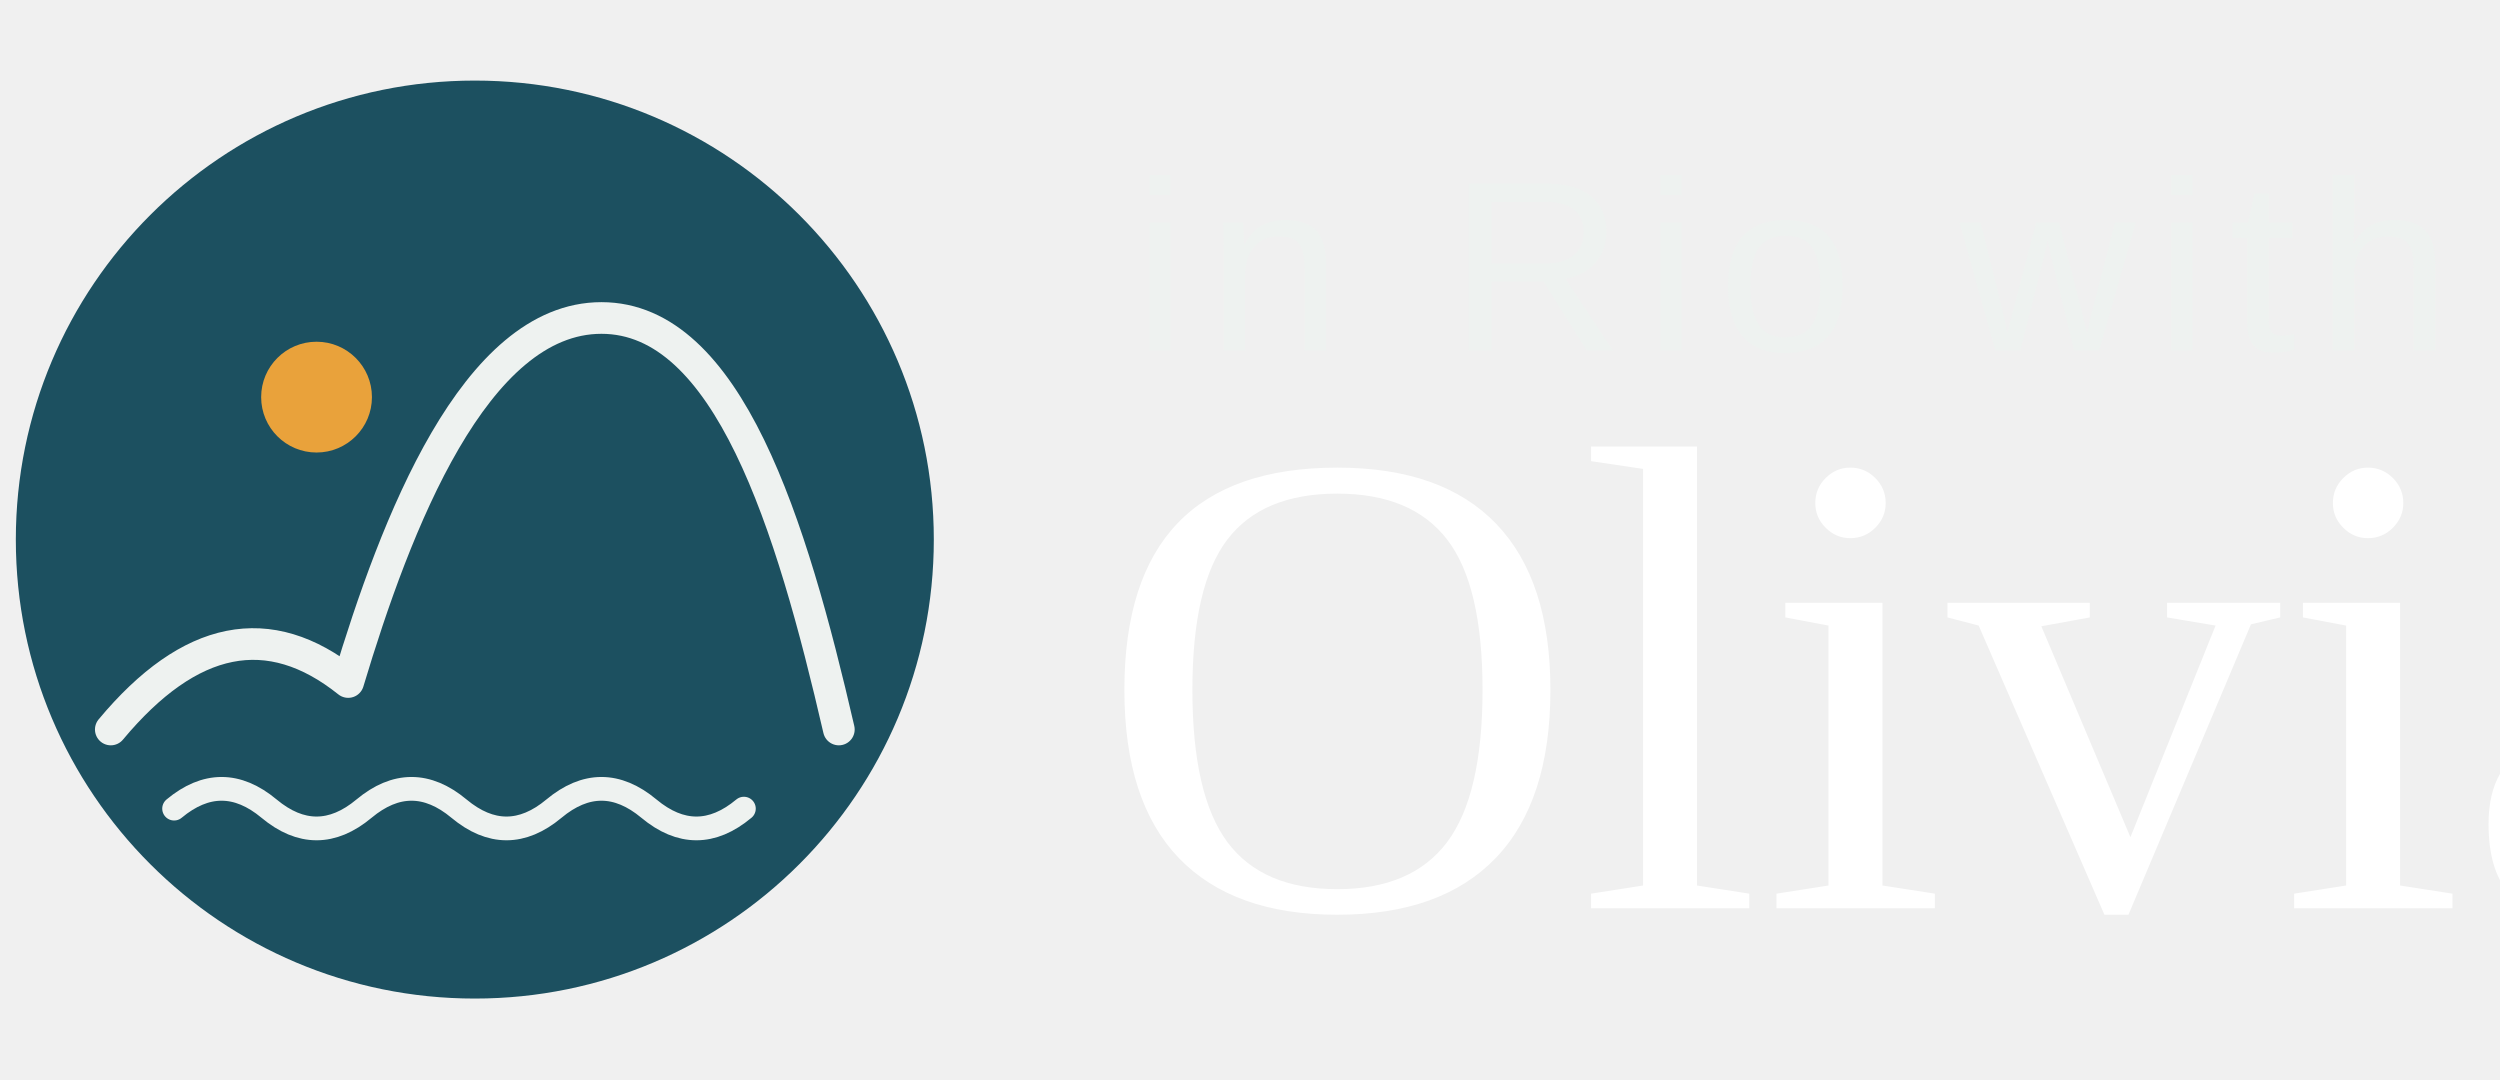
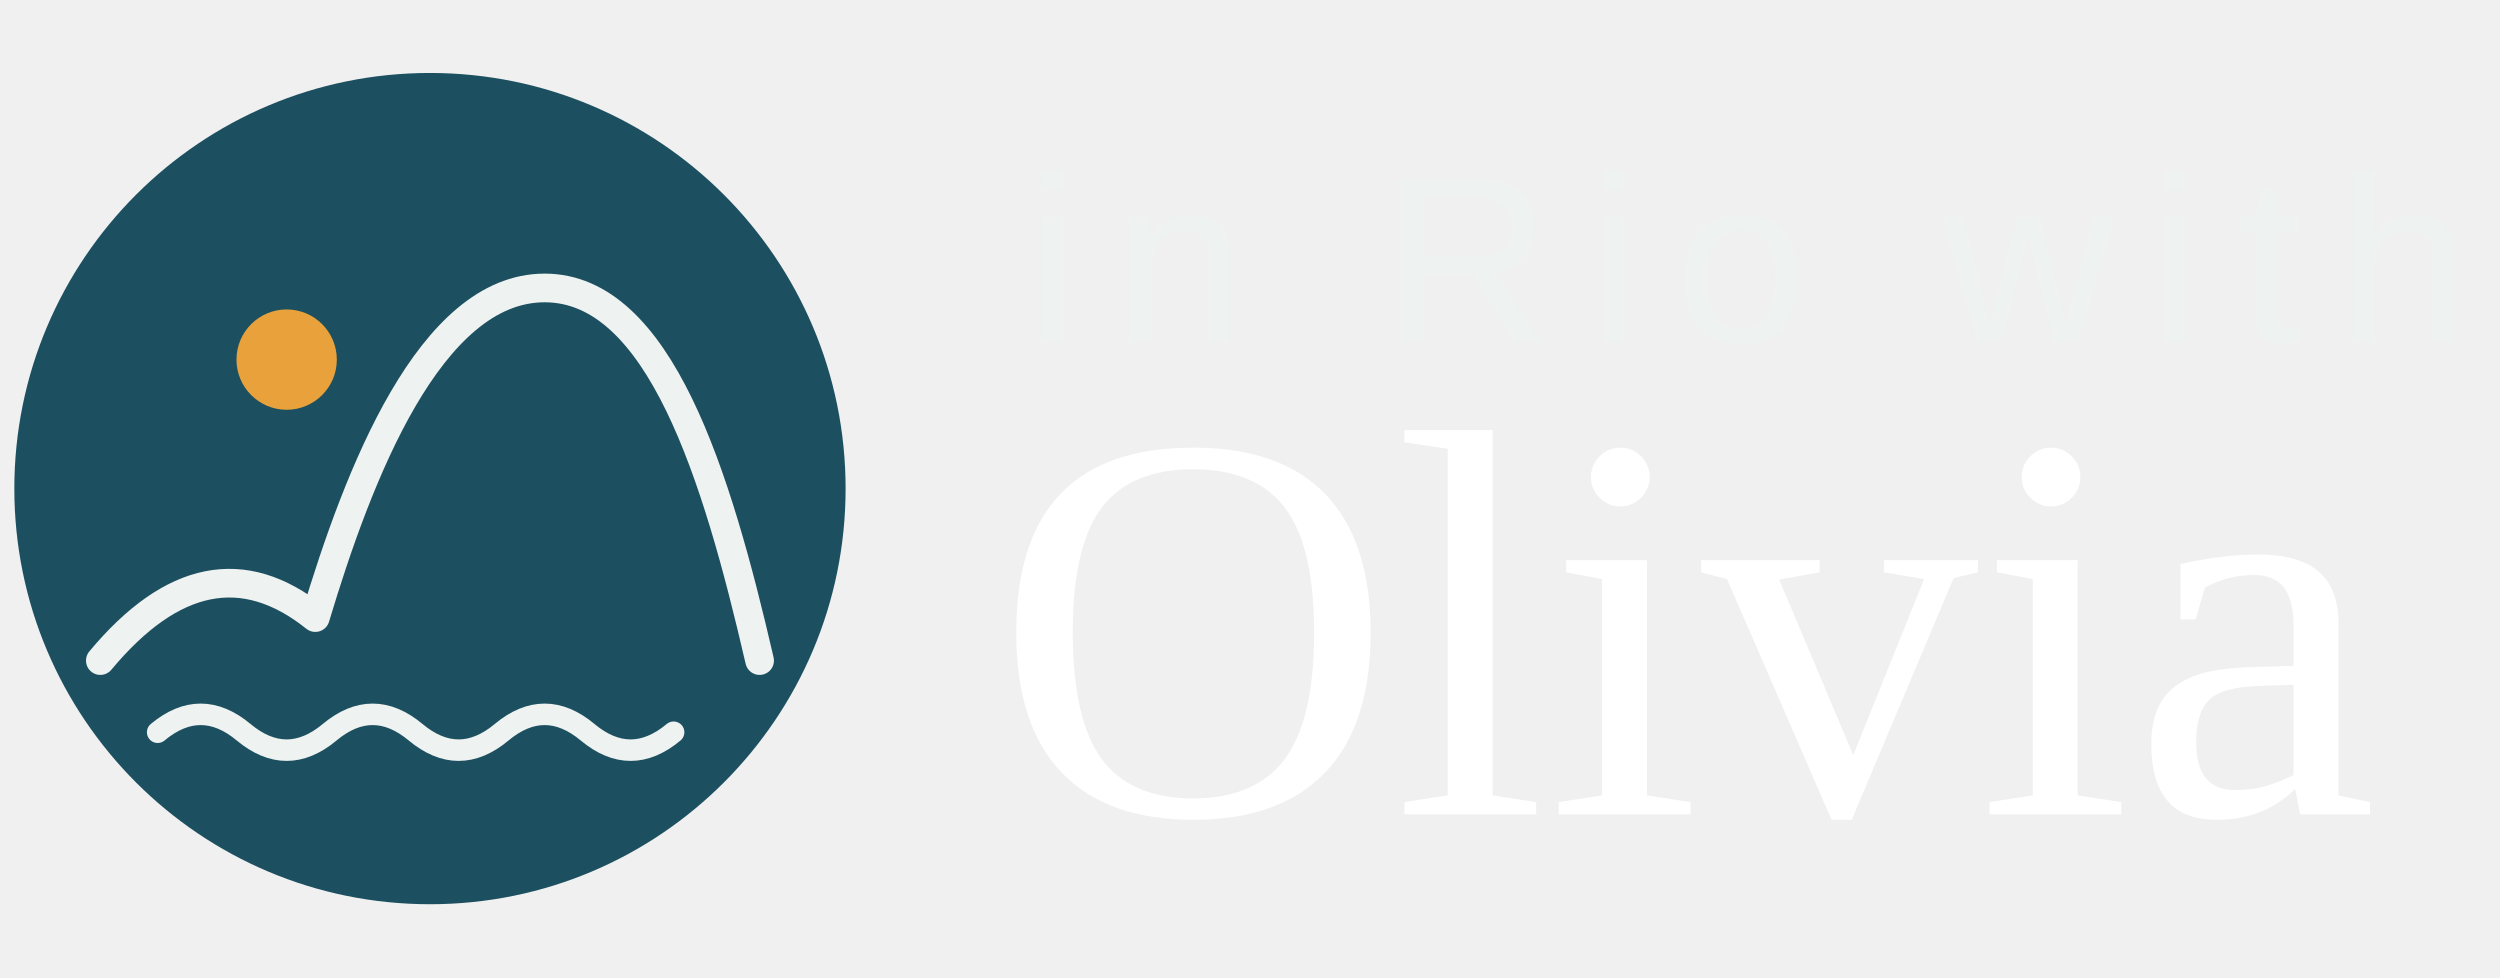
- <svg xmlns="http://www.w3.org/2000/svg" viewBox="0 0 278 120" width="278" height="120" role="img" aria-label="in Rio with Olivia">
+ <svg xmlns="http://www.w3.org/2000/svg" viewBox="0 0 307 120" width="307" height="120" role="img" aria-label="in Rio with Olivia">
  <g transform="translate(0, 7.2) scale(0.88)">
    <circle cx="60" cy="60" r="58" fill="#1C5060" />
    <circle cx="40" cy="42" r="7" fill="#E9A23B" />
    <path d="M14 84 C 24 72, 34 70, 44 78 C 50 58, 60 32, 76 32 C 92 32, 100 58, 106 84" fill="none" stroke="#EEF2F0" stroke-width="4" stroke-linecap="round" stroke-linejoin="round" />
    <path d="M22 94 q 6 -5 12 0 t 12 0 t 12 0 t 12 0 t 12 0 t 12 0" fill="none" stroke="#EEF2F0" stroke-width="3" stroke-linecap="round" />
  </g>
-   <text x="126" y="39" fill="#EEF2F0" font-family="Manrope, 'Helvetica Neue', Arial, sans-serif" font-size="27" letter-spacing="2.2">in Rio with</text>
-   <text x="122" y="101" fill="#FFFFFF" font-family="'Instrument Serif', Georgia, 'Times New Roman', serif" font-size="74">Olivia</text>
+   <text x="126" y="42" fill="#EEF2F0" font-family="Manrope, 'Helvetica Neue', Arial, sans-serif" font-size="29" letter-spacing="4.34">in Rio with</text>
+   <text x="122" y="100" fill="#FFFFFF" font-family="Lora, Georgia, 'Times New Roman', serif" font-weight="500" font-size="68">Olivia</text>
</svg>
